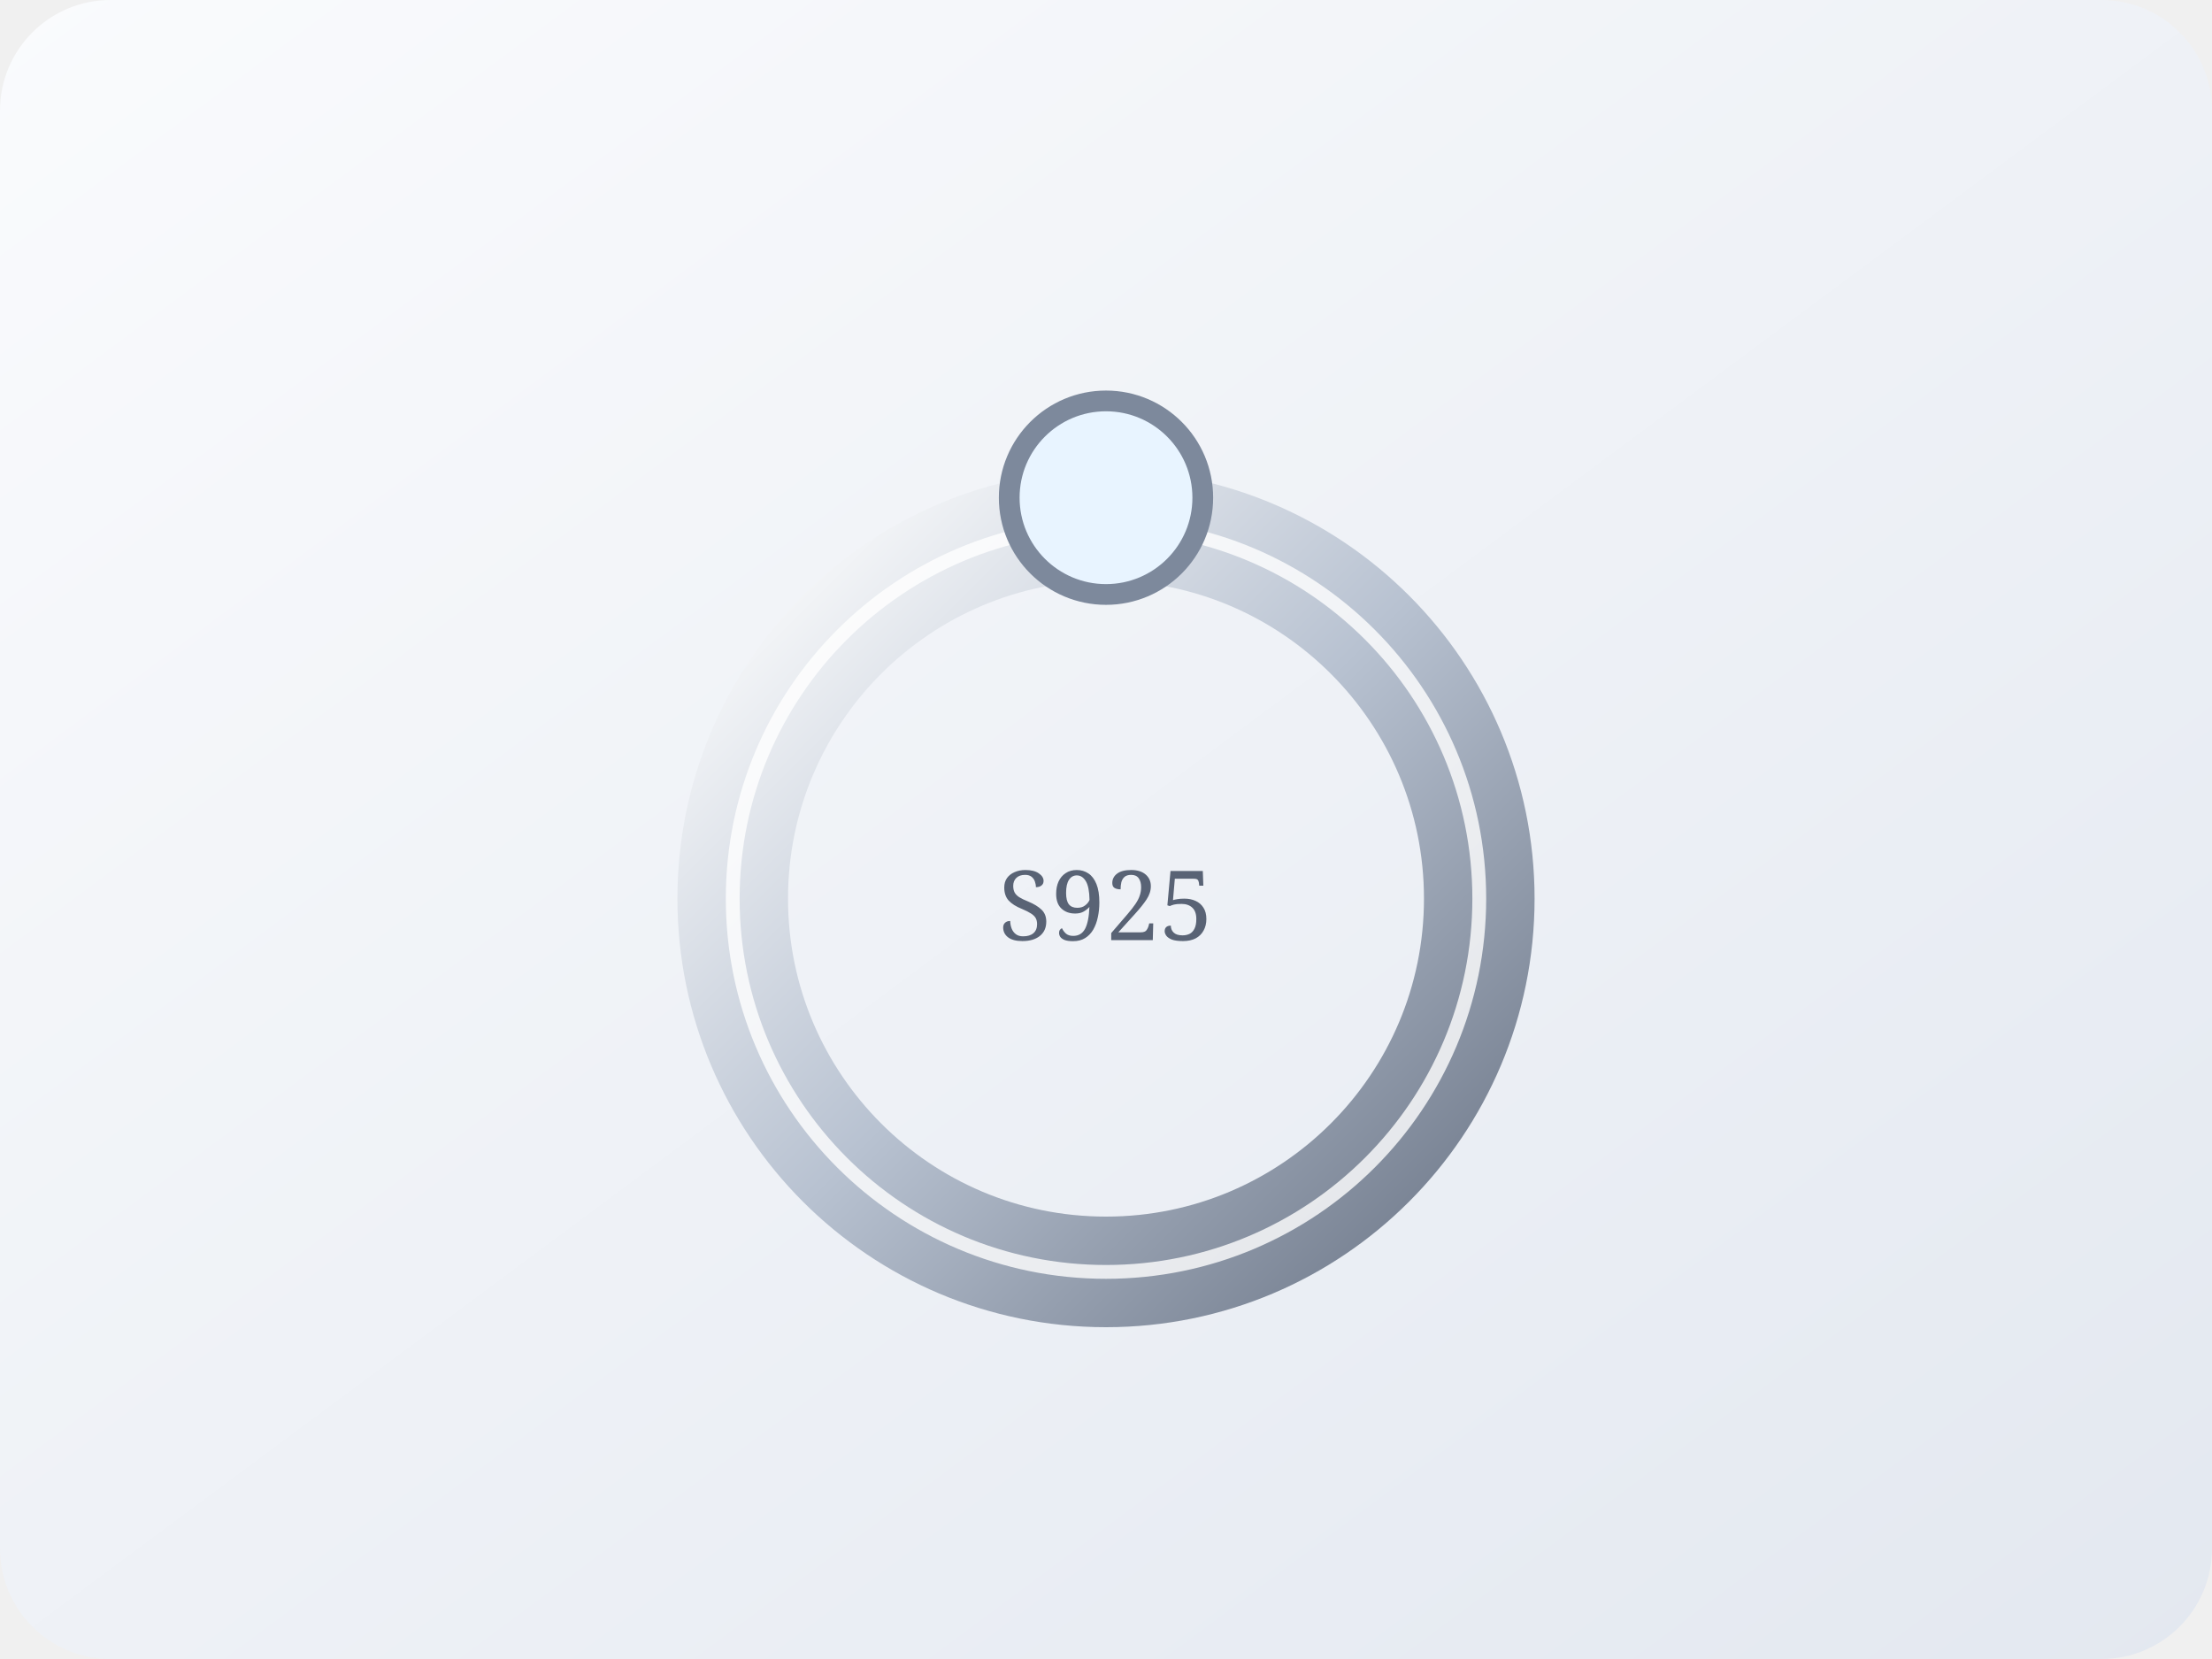
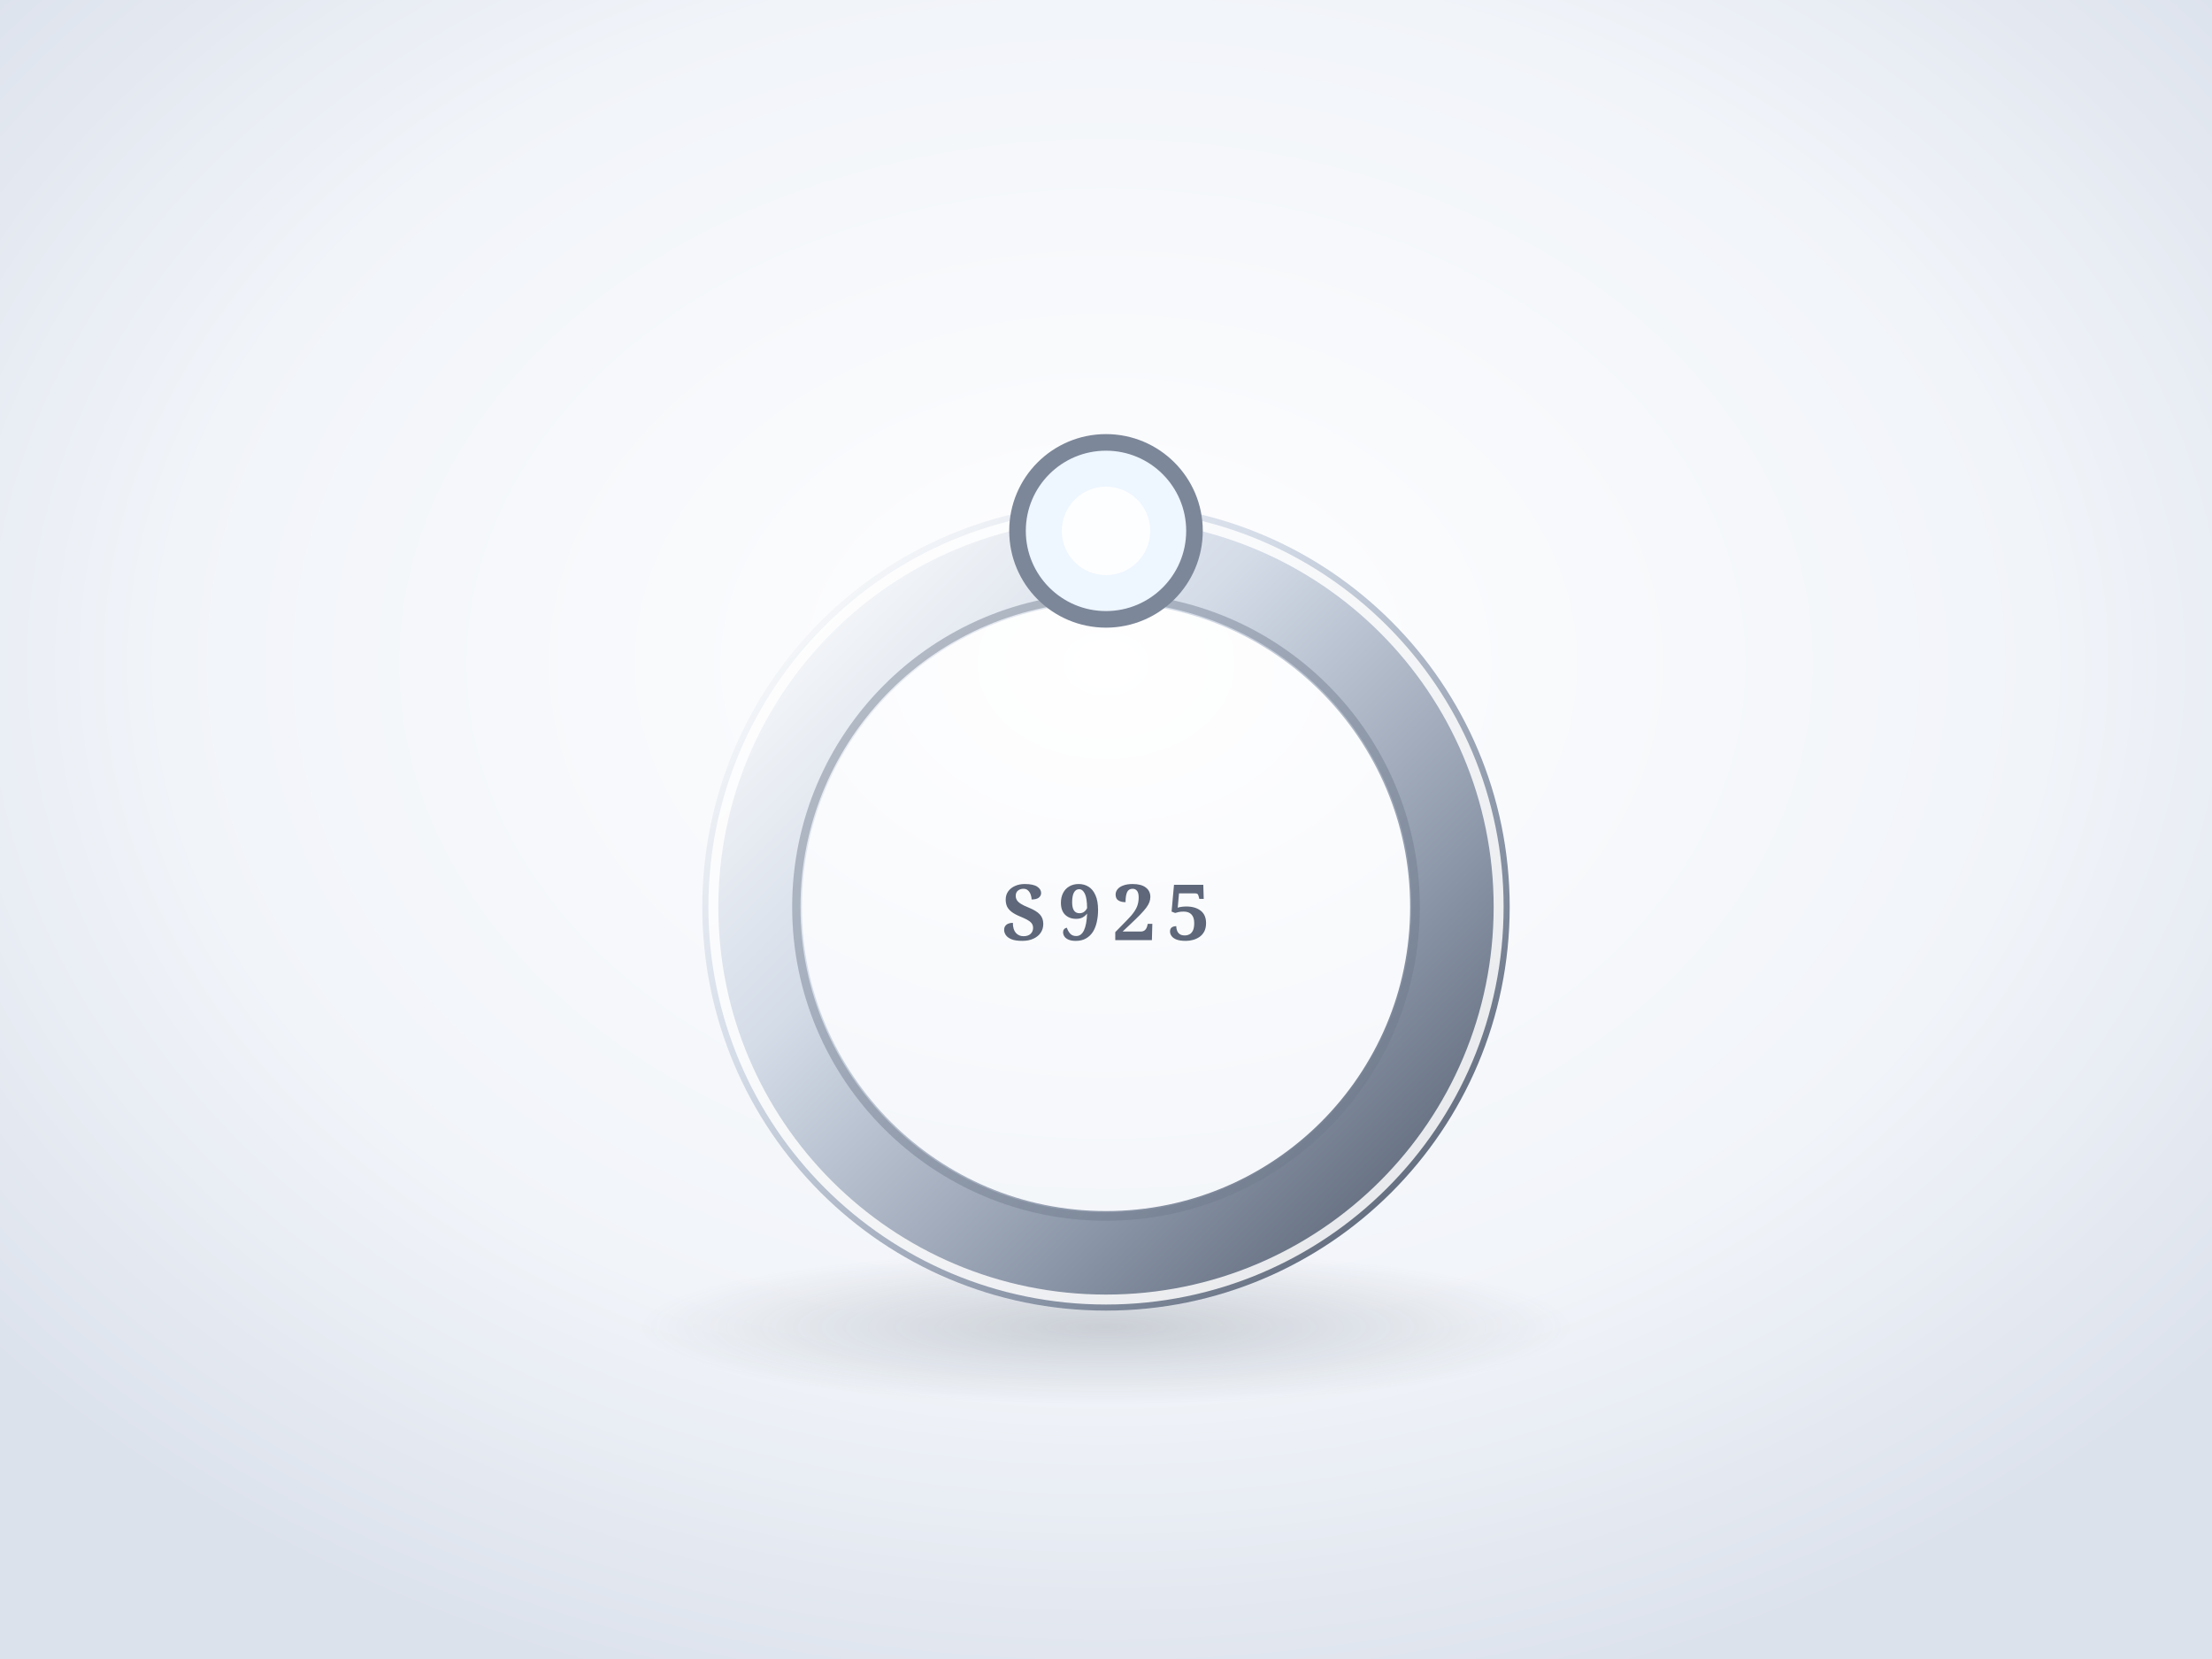
- <svg xmlns="http://www.w3.org/2000/svg" viewBox="0 0 320 240">
+ <svg xmlns="http://www.w3.org/2000/svg" viewBox="0 0 400 300">
  <defs>
-     <linearGradient id="bg" x1="0" y1="0" x2="1" y2="1">
-       <stop offset="0%" stop-color="#fafbfd" />
-       <stop offset="100%" stop-color="#e3e8f0" />
-     </linearGradient>
+     <radialGradient id="studio" cx="50%" cy="40%" r="65%">
+       <stop offset="0%" stop-color="#ffffff" />
+       <stop offset="65%" stop-color="#f1f4f9" />
+       <stop offset="100%" stop-color="#dce2ec" />
+     </radialGradient>
    <linearGradient id="silver" x1="0" y1="0" x2="1" y2="1">
      <stop offset="0%" stop-color="#ffffff" />
-       <stop offset="50%" stop-color="#b8c2d1" />
-       <stop offset="100%" stop-color="#6e7889" />
+       <stop offset="35%" stop-color="#d4dce8" />
+       <stop offset="72%" stop-color="#8b96a8" />
+       <stop offset="100%" stop-color="#535d6e" />
    </linearGradient>
+     <radialGradient id="shadow" cx="50%" cy="50%" r="50%">
+       <stop offset="0%" stop-color="#3c4657" stop-opacity="0.22" />
+       <stop offset="100%" stop-color="#3c4657" stop-opacity="0" />
+     </radialGradient>
  </defs>
-   <rect width="320" height="240" rx="16" fill="url(#bg)" />
-   <circle cx="160" cy="130" r="54" fill="none" stroke="url(#silver)" stroke-width="16" />
-   <circle cx="160" cy="130" r="54" fill="none" stroke="#ffffff" stroke-width="2" opacity="0.8" />
-   <circle cx="160" cy="72" r="14" fill="#e8f4ff" stroke="#7d899c" stroke-width="3" />
-   <text x="160" y="136" font-family="Georgia, serif" font-size="14" fill="#596375" text-anchor="middle">S925</text>
+   <rect width="400" height="300" fill="url(#studio)" />
+   <ellipse cx="200" cy="240" rx="84" ry="14" fill="url(#shadow)" />
+   <circle cx="200" cy="164" r="64" fill="none" stroke="url(#silver)" stroke-width="18" />
+   <circle cx="200" cy="164" r="71" fill="none" stroke="#ffffff" stroke-width="1.8" opacity="0.85" />
+   <circle cx="200" cy="164" r="56" fill="none" stroke="#6f7a8c" stroke-width="1.5" opacity="0.45" />
+   <circle cx="200" cy="96" r="16" fill="#eef6ff" stroke="#7c8799" stroke-width="3" />
+   <circle cx="200" cy="96" r="8" fill="#ffffff" opacity="0.88" />
+   <text x="200" y="170" font-family="Georgia, serif" font-size="14" font-weight="bold" fill="#5e687a" text-anchor="middle" letter-spacing="2">S925</text>
</svg>
